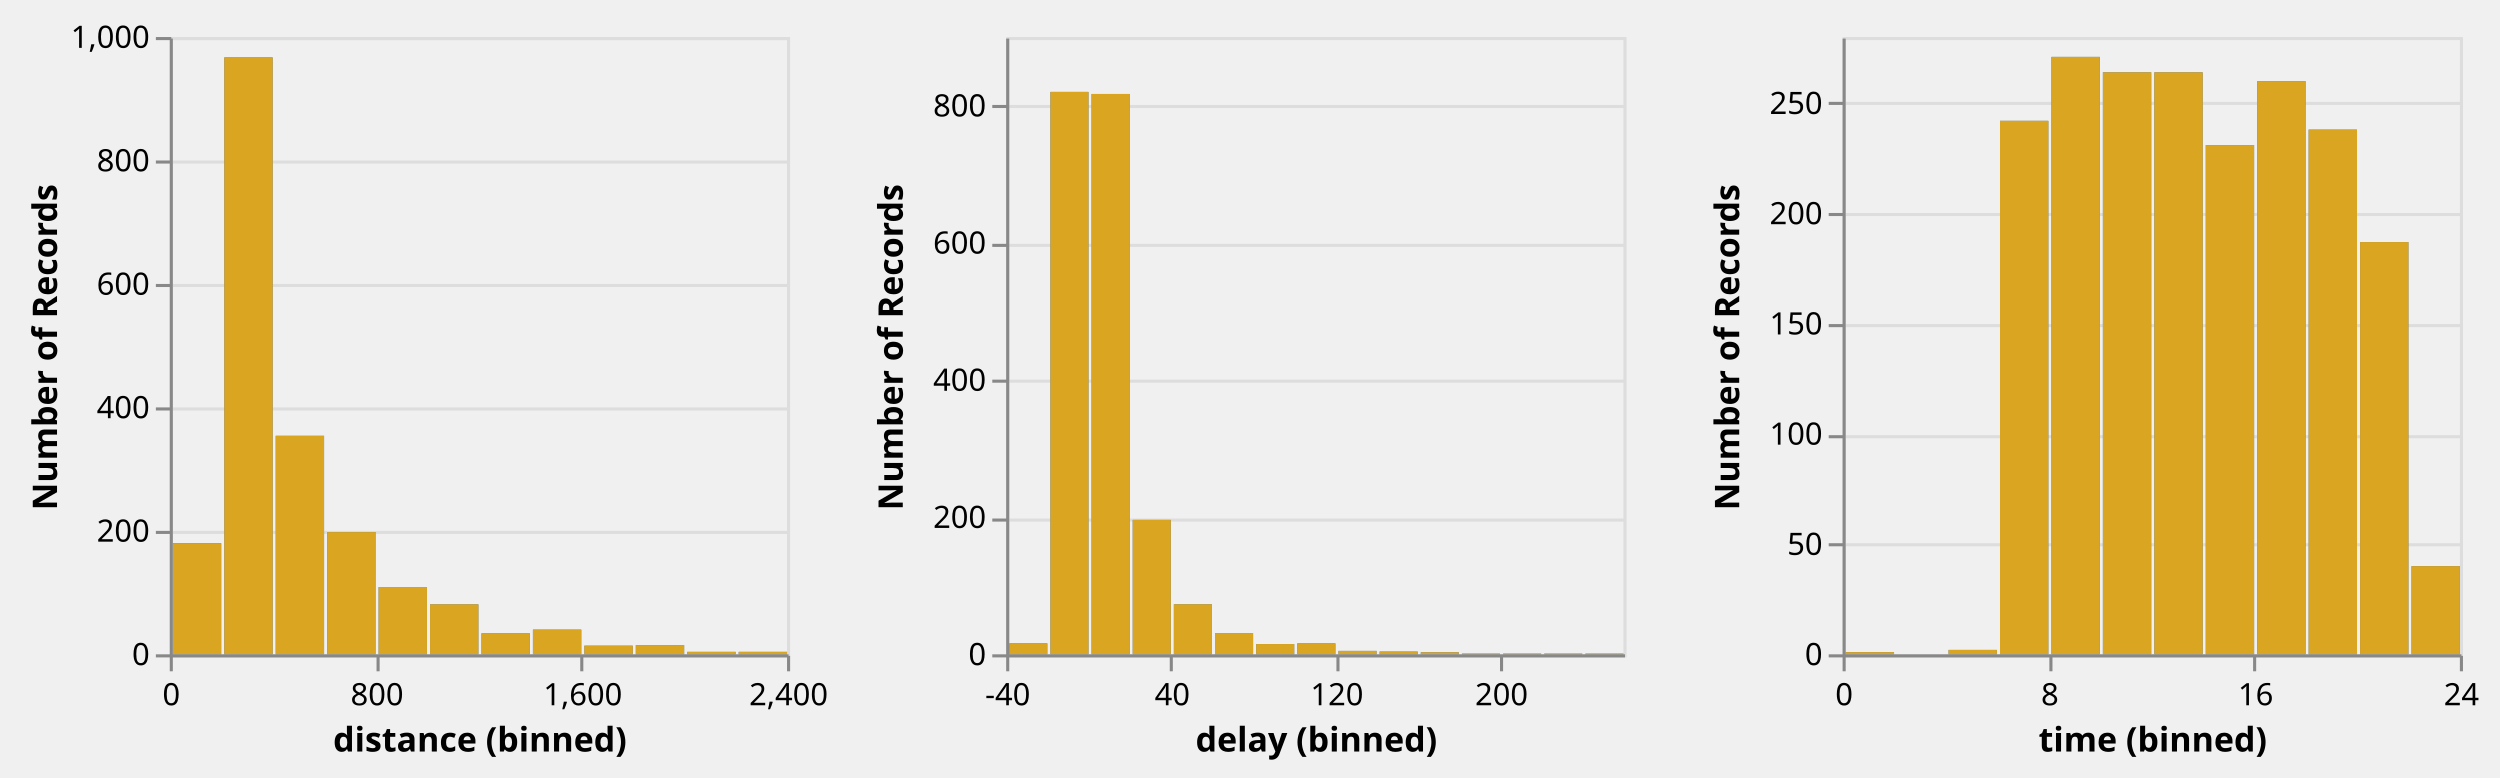
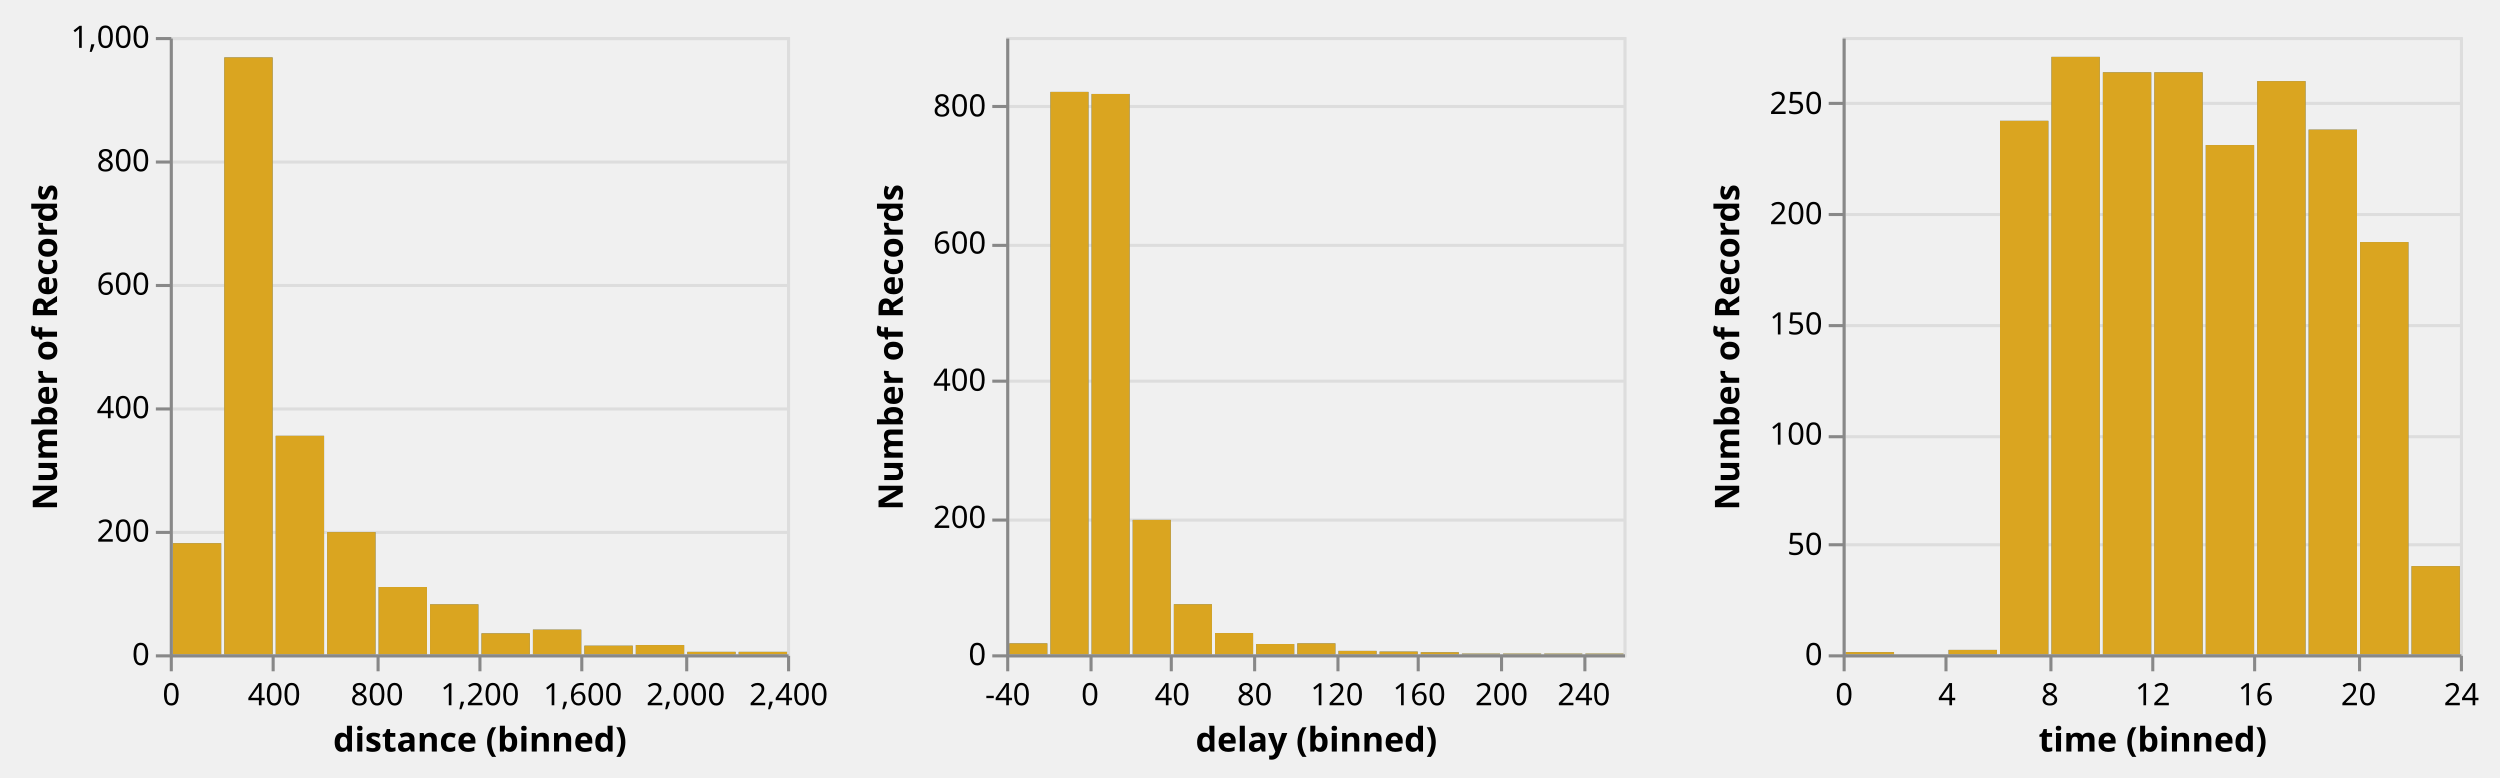
<svg xmlns="http://www.w3.org/2000/svg" class="marks" width="810" height="252" viewBox="0 0 810 252" version="1.1">
  <defs>
    <clipPath id="clip1">
      <rect x="0" y="0" width="200" height="200" />
    </clipPath>
    <clipPath id="clip2">
      <rect x="0" y="0" width="200" height="200" />
    </clipPath>
    <clipPath id="clip3">
      <rect x="0" y="0" width="200" height="200" />
    </clipPath>
    <clipPath id="clip4">
      <rect x="0" y="0" width="200" height="200" />
    </clipPath>
    <clipPath id="clip5">
      <rect x="0" y="0" width="200" height="200" />
    </clipPath>
    <clipPath id="clip6">
      <rect x="0" y="0" width="200" height="200" />
    </clipPath>
  </defs>
  <g transform="translate(55,12)">
    <g class="mark-group role-frame root">
      <g transform="translate(0,0)">
        <path class="background" d="M0,0h200v200h-200Z" style="fill: none;" />
        <g>
          <g class="mark-group role-scope child_distance_group">
            <g transform="translate(0,0)">
              <path class="background" d="M0.5,0.5h200v200h-200Z" style="fill: transparent; stroke: #ddd;" />
              <g>
                <g class="mark-group role-axis">
                  <g transform="translate(0.5,0.5)">
                    <path class="background" d="M0,0h0v0h0Z" style="pointer-events: none; fill: none;" />
                    <g>
                      <g class="mark-rule role-axis-grid" style="pointer-events: none;">
                        <line transform="translate(0,200)" x2="200" y2="0" style="fill: none; stroke: #ddd; stroke-width: 1; stroke-dasharray: ; opacity: 1;" />
                        <line transform="translate(0,160)" x2="200" y2="0" style="fill: none; stroke: #ddd; stroke-width: 1; stroke-dasharray: ; opacity: 1;" />
                        <line transform="translate(0,120)" x2="200" y2="0" style="fill: none; stroke: #ddd; stroke-width: 1; stroke-dasharray: ; opacity: 1;" />
                        <line transform="translate(0,80)" x2="200" y2="0" style="fill: none; stroke: #ddd; stroke-width: 1; stroke-dasharray: ; opacity: 1;" />
                        <line transform="translate(0,40)" x2="200" y2="0" style="fill: none; stroke: #ddd; stroke-width: 1; stroke-dasharray: ; opacity: 1;" />
                        <line transform="translate(0,0)" x2="200" y2="0" style="fill: none; stroke: #ddd; stroke-width: 1; stroke-dasharray: ; opacity: 1;" />
                      </g>
                    </g>
                  </g>
                </g>
                <g class="mark-rect role-mark brush_brush_bg" clip-path="url(#clip1)">
                  <path d="M0,0h0v0h0Z" style="fill: #333; fill-opacity: 0.125;" />
                </g>
                <g class="mark-rect role-mark child_distance_layer_0_marks">
                  <path d="M34.333,129.2h15.667v70.8h-15.667Z" style="fill: #4c78a8;" />
                  <path d="M51,160.4h15.667v39.6h-15.667Z" style="fill: #4c78a8;" />
                  <path d="M17.667,6.6h15.667v193.4h-15.667Z" style="fill: #4c78a8;" />
                  <path d="M1,164h15.667v36h-15.667Z" style="fill: #4c78a8;" />
                  <path d="M67.667,178.2h15.667v21.8h-15.667Z" style="fill: #4c78a8;" />
                  <path d="M117.667,192h15.667v8h-15.667Z" style="fill: #4c78a8;" />
                  <path d="M84.333,183.8h15.667v16.2h-15.667Z" style="fill: #4c78a8;" />
                  <path d="M167.667,199.2h15.667v0.8h-15.667Z" style="fill: #4c78a8;" />
                  <path d="M151,197h15.667v3h-15.667Z" style="fill: #4c78a8;" />
                  <path d="M134.333,197.2h15.667v2.8h-15.667Z" style="fill: #4c78a8;" />
                  <path d="M101,193.2h15.667v6.8h-15.667Z" style="fill: #4c78a8;" />
                  <path d="M184.333,199.2h15.667v0.8h-15.667Z" style="fill: #4c78a8;" />
                </g>
                <g class="mark-rect role-mark child_distance_layer_1_marks">
                  <path d="M34.333,129.2h15.667v70.8h-15.667Z" style="fill: goldenrod;" />
                  <path d="M51,160.4h15.667v39.6h-15.667Z" style="fill: goldenrod;" />
                  <path d="M17.667,6.6h15.667v193.4h-15.667Z" style="fill: goldenrod;" />
                  <path d="M1,164h15.667v36h-15.667Z" style="fill: goldenrod;" />
                  <path d="M67.667,178.2h15.667v21.8h-15.667Z" style="fill: goldenrod;" />
                  <path d="M117.667,192h15.667v8h-15.667Z" style="fill: goldenrod;" />
                  <path d="M84.333,183.8h15.667v16.2h-15.667Z" style="fill: goldenrod;" />
                  <path d="M167.667,199.2h15.667v0.8h-15.667Z" style="fill: goldenrod;" />
                  <path d="M151,197h15.667v3h-15.667Z" style="fill: goldenrod;" />
                  <path d="M134.333,197.2h15.667v2.8h-15.667Z" style="fill: goldenrod;" />
                  <path d="M101,193.2h15.667v6.8h-15.667Z" style="fill: goldenrod;" />
                  <path d="M184.333,199.2h15.667v0.8h-15.667Z" style="fill: goldenrod;" />
                </g>
                <g class="mark-rect role-mark brush_brush" clip-path="url(#clip2)">
                  <path d="M0,0h0v0h0Z" style="fill: transparent; stroke: white;" />
                </g>
                <g class="mark-group role-axis">
                  <g transform="translate(0.5,200.5)">
                    <path class="background" d="M0,0h0v0h0Z" style="pointer-events: none; fill: none;" />
                    <g>
                      <g class="mark-rule role-axis-tick" style="pointer-events: none;">
                        <line transform="translate(0,0)" x2="0" y2="5" style="fill: none; stroke: #888; stroke-width: 1; opacity: 1;" />
+                         <line transform="translate(33,0)" x2="0" y2="5" style="fill: none; stroke: #888; stroke-width: 1; opacity: 1;" />
                        <line transform="translate(67,0)" x2="0" y2="5" style="fill: none; stroke: #888; stroke-width: 1; opacity: 1;" />
+                         <line transform="translate(100,0)" x2="0" y2="5" style="fill: none; stroke: #888; stroke-width: 1; opacity: 1;" />
                        <line transform="translate(133,0)" x2="0" y2="5" style="fill: none; stroke: #888; stroke-width: 1; opacity: 1;" />
+                         <line transform="translate(167,0)" x2="0" y2="5" style="fill: none; stroke: #888; stroke-width: 1; opacity: 1;" />
                        <line transform="translate(200,0)" x2="0" y2="5" style="fill: none; stroke: #888; stroke-width: 1; opacity: 1;" />
                      </g>
                      <g class="mark-text role-axis-label" style="pointer-events: none;">
                        <text text-anchor="middle" transform="translate(0,16)" style="font: 10px sans-serif; fill: #000; opacity: 1;">0</text>
+                         <text text-anchor="middle" transform="translate(33.33333,16)" style="font: 10px sans-serif; fill: #000; opacity: 1;">400</text>
                        <text text-anchor="middle" transform="translate(66.66667,16)" style="font: 10px sans-serif; fill: #000; opacity: 1;">800</text>
+                         <text text-anchor="middle" transform="translate(100,16)" style="font: 10px sans-serif; fill: #000; opacity: 1;">1,200</text>
                        <text text-anchor="middle" transform="translate(133.3333,16)" style="font: 10px sans-serif; fill: #000; opacity: 1;">1,600</text>
+                         <text text-anchor="middle" transform="translate(166.6667,16)" style="font: 10px sans-serif; fill: #000; opacity: 1;">2,000</text>
                        <text text-anchor="middle" transform="translate(200,16)" style="font: 10px sans-serif; fill: #000; opacity: 1;">2,400</text>
                      </g>
                      <g class="mark-rule role-axis-domain" style="pointer-events: none;">
                        <line transform="translate(0,0)" x2="200" y2="0" style="fill: none; stroke: #888; stroke-width: 1; opacity: 1;" />
                      </g>
                      <g class="mark-text role-axis-title" style="pointer-events: none;">
                        <text text-anchor="middle" transform="translate(100,31)" style="font: bold 11px sans-serif; fill: #000; opacity: 1;">distance (binned)</text>
                      </g>
                    </g>
                  </g>
                </g>
                <g class="mark-group role-axis">
                  <g transform="translate(0.5,0.5)">
                    <path class="background" d="M0,0h0v0h0Z" style="pointer-events: none; fill: none;" />
                    <g>
                      <g class="mark-rule role-axis-tick" style="pointer-events: none;">
                        <line transform="translate(0,200)" x2="-5" y2="0" style="fill: none; stroke: #888; stroke-width: 1; opacity: 1;" />
                        <line transform="translate(0,160)" x2="-5" y2="0" style="fill: none; stroke: #888; stroke-width: 1; opacity: 1;" />
                        <line transform="translate(0,120)" x2="-5" y2="0" style="fill: none; stroke: #888; stroke-width: 1; opacity: 1;" />
                        <line transform="translate(0,80)" x2="-5" y2="0" style="fill: none; stroke: #888; stroke-width: 1; opacity: 1;" />
                        <line transform="translate(0,40)" x2="-5" y2="0" style="fill: none; stroke: #888; stroke-width: 1; opacity: 1;" />
                        <line transform="translate(0,0)" x2="-5" y2="0" style="fill: none; stroke: #888; stroke-width: 1; opacity: 1;" />
                      </g>
                      <g class="mark-text role-axis-label" style="pointer-events: none;">
                        <text text-anchor="end" transform="translate(-7,203)" style="font: 10px sans-serif; fill: #000; opacity: 1;">0</text>
                        <text text-anchor="end" transform="translate(-7,163)" style="font: 10px sans-serif; fill: #000; opacity: 1;">200</text>
                        <text text-anchor="end" transform="translate(-7,123)" style="font: 10px sans-serif; fill: #000; opacity: 1;">400</text>
                        <text text-anchor="end" transform="translate(-7,83)" style="font: 10px sans-serif; fill: #000; opacity: 1;">600</text>
                        <text text-anchor="end" transform="translate(-7,43)" style="font: 10px sans-serif; fill: #000; opacity: 1;">800</text>
                        <text text-anchor="end" transform="translate(-7,3)" style="font: 10px sans-serif; fill: #000; opacity: 1;">1,000</text>
                      </g>
                      <g class="mark-rule role-axis-domain" style="pointer-events: none;">
                        <line transform="translate(0,200)" x2="0" y2="-200" style="fill: none; stroke: #888; stroke-width: 1; opacity: 1;" />
                      </g>
                      <g class="mark-text role-axis-title" style="pointer-events: none;">
                        <text text-anchor="middle" transform="translate(-35.02441,100) rotate(-90) translate(0,-2)" style="font: bold 11px sans-serif; fill: #000; opacity: 1;">Number of Records</text>
                      </g>
                    </g>
                  </g>
                </g>
              </g>
            </g>
          </g>
          <g class="mark-group role-scope child_delay_group">
            <g transform="translate(271,0)">
              <path class="background" d="M0.5,0.5h200v200h-200Z" style="fill: transparent; stroke: #ddd;" />
              <g>
                <g class="mark-group role-axis">
                  <g transform="translate(0.5,0.5)">
                    <path class="background" d="M0,0h0v0h0Z" style="pointer-events: none; fill: none;" />
                    <g>
                      <g class="mark-rule role-axis-grid" style="pointer-events: none;">
                        <line transform="translate(0,200)" x2="200" y2="0" style="fill: none; stroke: #ddd; stroke-width: 1; stroke-dasharray: ; opacity: 1;" />
                        <line transform="translate(0,156)" x2="200" y2="0" style="fill: none; stroke: #ddd; stroke-width: 1; stroke-dasharray: ; opacity: 1;" />
                        <line transform="translate(0,111)" x2="200" y2="0" style="fill: none; stroke: #ddd; stroke-width: 1; stroke-dasharray: ; opacity: 1;" />
                        <line transform="translate(0,67)" x2="200" y2="0" style="fill: none; stroke: #ddd; stroke-width: 1; stroke-dasharray: ; opacity: 1;" />
                        <line transform="translate(0,22)" x2="200" y2="0" style="fill: none; stroke: #ddd; stroke-width: 1; stroke-dasharray: ; opacity: 1;" />
                      </g>
                    </g>
                  </g>
                </g>
                <g class="mark-rect role-mark brush_brush_bg" clip-path="url(#clip3)">
                  <path d="M0,0h0v0h0Z" style="fill: #333; fill-opacity: 0.125;" />
                </g>
                <g class="mark-rect role-mark child_delay_layer_0_marks">
                  <path d="M27.667,18.444h12.333v181.556h-12.333Z" style="fill: #4c78a8;" />
                  <path d="M14.333,17.778h12.333v182.222h-12.333Z" style="fill: #4c78a8;" />
                  <path d="M54.333,183.778h12.333v16.222h-12.333Z" style="fill: #4c78a8;" />
                  <path d="M41,156.444h12.333v43.556h-12.333Z" style="fill: #4c78a8;" />
                  <path d="M134.333,199.333h12.333v0.667h-12.333Z" style="fill: #4c78a8;" />
                  <path d="M94.333,196.444h12.333v3.556h-12.333Z" style="fill: #4c78a8;" />
                  <path d="M67.667,193.111h12.333v6.889h-12.333Z" style="fill: #4c78a8;" />
                  <path d="M1,196.444h12.333v3.556h-12.333Z" style="fill: #4c78a8;" />
                  <path d="M81,196.667h12.333v3.333h-12.333Z" style="fill: #4c78a8;" />
                  <path d="M147.667,199.778h12.333v0.222h-12.333Z" style="fill: #4c78a8;" />
                  <path d="M121,199.111h12.333v0.889h-12.333Z" style="fill: #4c78a8;" />
                  <path d="M187.667,199.778h12.333v0.222h-12.333Z" style="fill: #4c78a8;" />
                  <path d="M107.667,198.889h12.333v1.111h-12.333Z" style="fill: #4c78a8;" />
                  <path d="M161,199.778h12.333v0.222h-12.333Z" style="fill: #4c78a8;" />
                  <path d="M174.333,199.778h12.333v0.222h-12.333Z" style="fill: #4c78a8;" />
                </g>
                <g class="mark-rect role-mark child_delay_layer_1_marks">
                  <path d="M27.667,18.444h12.333v181.556h-12.333Z" style="fill: goldenrod;" />
                  <path d="M14.333,17.778h12.333v182.222h-12.333Z" style="fill: goldenrod;" />
                  <path d="M54.333,183.778h12.333v16.222h-12.333Z" style="fill: goldenrod;" />
                  <path d="M41,156.444h12.333v43.556h-12.333Z" style="fill: goldenrod;" />
                  <path d="M134.333,199.333h12.333v0.667h-12.333Z" style="fill: goldenrod;" />
                  <path d="M94.333,196.444h12.333v3.556h-12.333Z" style="fill: goldenrod;" />
                  <path d="M67.667,193.111h12.333v6.889h-12.333Z" style="fill: goldenrod;" />
                  <path d="M1,196.444h12.333v3.556h-12.333Z" style="fill: goldenrod;" />
                  <path d="M81,196.667h12.333v3.333h-12.333Z" style="fill: goldenrod;" />
                  <path d="M147.667,199.778h12.333v0.222h-12.333Z" style="fill: goldenrod;" />
                  <path d="M121,199.111h12.333v0.889h-12.333Z" style="fill: goldenrod;" />
                  <path d="M187.667,199.778h12.333v0.222h-12.333Z" style="fill: goldenrod;" />
                  <path d="M107.667,198.889h12.333v1.111h-12.333Z" style="fill: goldenrod;" />
                  <path d="M161,199.778h12.333v0.222h-12.333Z" style="fill: goldenrod;" />
                  <path d="M174.333,199.778h12.333v0.222h-12.333Z" style="fill: goldenrod;" />
                </g>
                <g class="mark-rect role-mark brush_brush" clip-path="url(#clip4)">
                  <path d="M0,0h0v0h0Z" style="fill: transparent; stroke: white;" />
                </g>
                <g class="mark-group role-axis">
                  <g transform="translate(0.5,200.5)">
                    <path class="background" d="M0,0h0v0h0Z" style="pointer-events: none; fill: none;" />
                    <g>
                      <g class="mark-rule role-axis-tick" style="pointer-events: none;">
                        <line transform="translate(0,0)" x2="0" y2="5" style="fill: none; stroke: #888; stroke-width: 1; opacity: 1;" />
+                         <line transform="translate(27,0)" x2="0" y2="5" style="fill: none; stroke: #888; stroke-width: 1; opacity: 1;" />
                        <line transform="translate(53,0)" x2="0" y2="5" style="fill: none; stroke: #888; stroke-width: 1; opacity: 1;" />
+                         <line transform="translate(80,0)" x2="0" y2="5" style="fill: none; stroke: #888; stroke-width: 1; opacity: 1;" />
                        <line transform="translate(107,0)" x2="0" y2="5" style="fill: none; stroke: #888; stroke-width: 1; opacity: 1;" />
+                         <line transform="translate(133,0)" x2="0" y2="5" style="fill: none; stroke: #888; stroke-width: 1; opacity: 1;" />
                        <line transform="translate(160,0)" x2="0" y2="5" style="fill: none; stroke: #888; stroke-width: 1; opacity: 1;" />
+                         <line transform="translate(187,0)" x2="0" y2="5" style="fill: none; stroke: #888; stroke-width: 1; opacity: 1;" />
                      </g>
                      <g class="mark-text role-axis-label" style="pointer-events: none;">
                        <text text-anchor="middle" transform="translate(0,16)" style="font: 10px sans-serif; fill: #000; opacity: 1;">-40</text>
+                         <text text-anchor="middle" transform="translate(26.66667,16)" style="font: 10px sans-serif; fill: #000; opacity: 1;">0</text>
                        <text text-anchor="middle" transform="translate(53.33333,16)" style="font: 10px sans-serif; fill: #000; opacity: 1;">40</text>
+                         <text text-anchor="middle" transform="translate(80,16)" style="font: 10px sans-serif; fill: #000; opacity: 1;">80</text>
                        <text text-anchor="middle" transform="translate(106.6667,16)" style="font: 10px sans-serif; fill: #000; opacity: 1;">120</text>
+                         <text text-anchor="middle" transform="translate(133.3333,16)" style="font: 10px sans-serif; fill: #000; opacity: 1;">160</text>
                        <text text-anchor="middle" transform="translate(160,16)" style="font: 10px sans-serif; fill: #000; opacity: 1;">200</text>
+                         <text text-anchor="middle" transform="translate(186.6667,16)" style="font: 10px sans-serif; fill: #000; opacity: 1;">240</text>
                      </g>
                      <g class="mark-rule role-axis-domain" style="pointer-events: none;">
                        <line transform="translate(0,0)" x2="200" y2="0" style="fill: none; stroke: #888; stroke-width: 1; opacity: 1;" />
                      </g>
                      <g class="mark-text role-axis-title" style="pointer-events: none;">
                        <text text-anchor="middle" transform="translate(100,31)" style="font: bold 11px sans-serif; fill: #000; opacity: 1;">delay (binned)</text>
                      </g>
                    </g>
                  </g>
                </g>
                <g class="mark-group role-axis">
                  <g transform="translate(0.5,0.5)">
                    <path class="background" d="M0,0h0v0h0Z" style="pointer-events: none; fill: none;" />
                    <g>
                      <g class="mark-rule role-axis-tick" style="pointer-events: none;">
                        <line transform="translate(0,200)" x2="-5" y2="0" style="fill: none; stroke: #888; stroke-width: 1; opacity: 1;" />
                        <line transform="translate(0,156)" x2="-5" y2="0" style="fill: none; stroke: #888; stroke-width: 1; opacity: 1;" />
                        <line transform="translate(0,111)" x2="-5" y2="0" style="fill: none; stroke: #888; stroke-width: 1; opacity: 1;" />
                        <line transform="translate(0,67)" x2="-5" y2="0" style="fill: none; stroke: #888; stroke-width: 1; opacity: 1;" />
                        <line transform="translate(0,22)" x2="-5" y2="0" style="fill: none; stroke: #888; stroke-width: 1; opacity: 1;" />
                      </g>
                      <g class="mark-text role-axis-label" style="pointer-events: none;">
                        <text text-anchor="end" transform="translate(-7,203)" style="font: 10px sans-serif; fill: #000; opacity: 1;">0</text>
                        <text text-anchor="end" transform="translate(-7,158.5556)" style="font: 10px sans-serif; fill: #000; opacity: 1;">200</text>
                        <text text-anchor="end" transform="translate(-7,114.1111)" style="font: 10px sans-serif; fill: #000; opacity: 1;">400</text>
                        <text text-anchor="end" transform="translate(-7,69.66667)" style="font: 10px sans-serif; fill: #000; opacity: 1;">600</text>
                        <text text-anchor="end" transform="translate(-7,25.22222)" style="font: 10px sans-serif; fill: #000; opacity: 1;">800</text>
                      </g>
                      <g class="mark-rule role-axis-domain" style="pointer-events: none;">
                        <line transform="translate(0,200)" x2="0" y2="-200" style="fill: none; stroke: #888; stroke-width: 1; opacity: 1;" />
                      </g>
                      <g class="mark-text role-axis-title" style="pointer-events: none;">
                        <text text-anchor="middle" transform="translate(-32,100) rotate(-90) translate(0,-2)" style="font: bold 11px sans-serif; fill: #000; opacity: 1;">Number of Records</text>
                      </g>
                    </g>
                  </g>
                </g>
              </g>
            </g>
          </g>
          <g class="mark-group role-scope child_time_group">
            <g transform="translate(542,0)">
              <path class="background" d="M0.5,0.5h200v200h-200Z" style="fill: transparent; stroke: #ddd;" />
              <g>
                <g class="mark-group role-axis">
                  <g transform="translate(0.5,0.5)">
                    <path class="background" d="M0,0h0v0h0Z" style="pointer-events: none; fill: none;" />
                    <g>
                      <g class="mark-rule role-axis-grid" style="pointer-events: none;">
                        <line transform="translate(0,200)" x2="200" y2="0" style="fill: none; stroke: #ddd; stroke-width: 1; stroke-dasharray: ; opacity: 1;" />
                        <line transform="translate(0,164)" x2="200" y2="0" style="fill: none; stroke: #ddd; stroke-width: 1; stroke-dasharray: ; opacity: 1;" />
                        <line transform="translate(0,129)" x2="200" y2="0" style="fill: none; stroke: #ddd; stroke-width: 1; stroke-dasharray: ; opacity: 1;" />
                        <line transform="translate(0,93)" x2="200" y2="0" style="fill: none; stroke: #ddd; stroke-width: 1; stroke-dasharray: ; opacity: 1;" />
                        <line transform="translate(0,57)" x2="200" y2="0" style="fill: none; stroke: #ddd; stroke-width: 1; stroke-dasharray: ; opacity: 1;" />
                        <line transform="translate(0,21)" x2="200" y2="0" style="fill: none; stroke: #ddd; stroke-width: 1; stroke-dasharray: ; opacity: 1;" />
                      </g>
                    </g>
                  </g>
                </g>
                <g class="mark-rect role-mark brush_brush_bg" clip-path="url(#clip5)">
                  <path d="M0,0h0v0h0Z" style="fill: #333; fill-opacity: 0.125;" />
                </g>
                <g class="mark-rect role-mark child_time_layer_0_marks">
                  <path d="M167.667,66.429h15.667v133.571h-15.667Z" style="fill: #4c78a8;" />
                  <path d="M117.667,35h15.667v165h-15.667Z" style="fill: #4c78a8;" />
                  <path d="M101,11.429h15.667v188.571h-15.667Z" style="fill: #4c78a8;" />
                  <path d="M67.667,6.429h15.667v193.571h-15.667Z" style="fill: #4c78a8;" />
                  <path d="M51,27.143h15.667v172.857h-15.667Z" style="fill: #4c78a8;" />
                  <path d="M84.333,11.429h15.667v188.571h-15.667Z" style="fill: #4c78a8;" />
                  <path d="M151,30h15.667v170h-15.667Z" style="fill: #4c78a8;" />
                  <path d="M134.333,14.286h15.667v185.714h-15.667Z" style="fill: #4c78a8;" />
                  <path d="M184.333,171.429h15.667v28.571h-15.667Z" style="fill: #4c78a8;" />
                  <path d="M34.333,198.571h15.667v1.429h-15.667Z" style="fill: #4c78a8;" />
                  <path d="M1,199.286h15.667v0.714h-15.667Z" style="fill: #4c78a8;" />
                </g>
                <g class="mark-rect role-mark child_time_layer_1_marks">
                  <path d="M167.667,66.429h15.667v133.571h-15.667Z" style="fill: goldenrod;" />
                  <path d="M117.667,35h15.667v165h-15.667Z" style="fill: goldenrod;" />
                  <path d="M101,11.429h15.667v188.571h-15.667Z" style="fill: goldenrod;" />
                  <path d="M67.667,6.429h15.667v193.571h-15.667Z" style="fill: goldenrod;" />
                  <path d="M51,27.143h15.667v172.857h-15.667Z" style="fill: goldenrod;" />
                  <path d="M84.333,11.429h15.667v188.571h-15.667Z" style="fill: goldenrod;" />
                  <path d="M151,30h15.667v170h-15.667Z" style="fill: goldenrod;" />
                  <path d="M134.333,14.286h15.667v185.714h-15.667Z" style="fill: goldenrod;" />
                  <path d="M184.333,171.429h15.667v28.571h-15.667Z" style="fill: goldenrod;" />
                  <path d="M34.333,198.571h15.667v1.429h-15.667Z" style="fill: goldenrod;" />
                  <path d="M1,199.286h15.667v0.714h-15.667Z" style="fill: goldenrod;" />
                </g>
                <g class="mark-rect role-mark brush_brush" clip-path="url(#clip6)">
                  <path d="M0,0h0v0h0Z" style="fill: transparent; stroke: white;" />
                </g>
                <g class="mark-group role-axis">
                  <g transform="translate(0.5,200.5)">
                    <path class="background" d="M0,0h0v0h0Z" style="pointer-events: none; fill: none;" />
                    <g>
                      <g class="mark-rule role-axis-tick" style="pointer-events: none;">
                        <line transform="translate(0,0)" x2="0" y2="5" style="fill: none; stroke: #888; stroke-width: 1; opacity: 1;" />
+                         <line transform="translate(33,0)" x2="0" y2="5" style="fill: none; stroke: #888; stroke-width: 1; opacity: 1;" />
                        <line transform="translate(67,0)" x2="0" y2="5" style="fill: none; stroke: #888; stroke-width: 1; opacity: 1;" />
+                         <line transform="translate(100,0)" x2="0" y2="5" style="fill: none; stroke: #888; stroke-width: 1; opacity: 1;" />
                        <line transform="translate(133,0)" x2="0" y2="5" style="fill: none; stroke: #888; stroke-width: 1; opacity: 1;" />
+                         <line transform="translate(167,0)" x2="0" y2="5" style="fill: none; stroke: #888; stroke-width: 1; opacity: 1;" />
                        <line transform="translate(200,0)" x2="0" y2="5" style="fill: none; stroke: #888; stroke-width: 1; opacity: 1;" />
                      </g>
                      <g class="mark-text role-axis-label" style="pointer-events: none;">
                        <text text-anchor="middle" transform="translate(0,16)" style="font: 10px sans-serif; fill: #000; opacity: 1;">0</text>
+                         <text text-anchor="middle" transform="translate(33.33333,16)" style="font: 10px sans-serif; fill: #000; opacity: 1;">4</text>
                        <text text-anchor="middle" transform="translate(66.66667,16)" style="font: 10px sans-serif; fill: #000; opacity: 1;">8</text>
+                         <text text-anchor="middle" transform="translate(100,16)" style="font: 10px sans-serif; fill: #000; opacity: 1;">12</text>
                        <text text-anchor="middle" transform="translate(133.3333,16)" style="font: 10px sans-serif; fill: #000; opacity: 1;">16</text>
+                         <text text-anchor="middle" transform="translate(166.6667,16)" style="font: 10px sans-serif; fill: #000; opacity: 1;">20</text>
                        <text text-anchor="middle" transform="translate(200,16)" style="font: 10px sans-serif; fill: #000; opacity: 1;">24</text>
                      </g>
                      <g class="mark-rule role-axis-domain" style="pointer-events: none;">
                        <line transform="translate(0,0)" x2="200" y2="0" style="fill: none; stroke: #888; stroke-width: 1; opacity: 1;" />
                      </g>
                      <g class="mark-text role-axis-title" style="pointer-events: none;">
                        <text text-anchor="middle" transform="translate(100,31)" style="font: bold 11px sans-serif; fill: #000; opacity: 1;">time (binned)</text>
                      </g>
                    </g>
                  </g>
                </g>
                <g class="mark-group role-axis">
                  <g transform="translate(0.5,0.5)">
                    <path class="background" d="M0,0h0v0h0Z" style="pointer-events: none; fill: none;" />
                    <g>
                      <g class="mark-rule role-axis-tick" style="pointer-events: none;">
                        <line transform="translate(0,200)" x2="-5" y2="0" style="fill: none; stroke: #888; stroke-width: 1; opacity: 1;" />
                        <line transform="translate(0,164)" x2="-5" y2="0" style="fill: none; stroke: #888; stroke-width: 1; opacity: 1;" />
                        <line transform="translate(0,129)" x2="-5" y2="0" style="fill: none; stroke: #888; stroke-width: 1; opacity: 1;" />
                        <line transform="translate(0,93)" x2="-5" y2="0" style="fill: none; stroke: #888; stroke-width: 1; opacity: 1;" />
                        <line transform="translate(0,57)" x2="-5" y2="0" style="fill: none; stroke: #888; stroke-width: 1; opacity: 1;" />
                        <line transform="translate(0,21)" x2="-5" y2="0" style="fill: none; stroke: #888; stroke-width: 1; opacity: 1;" />
                      </g>
                      <g class="mark-text role-axis-label" style="pointer-events: none;">
                        <text text-anchor="end" transform="translate(-7,203)" style="font: 10px sans-serif; fill: #000; opacity: 1;">0</text>
                        <text text-anchor="end" transform="translate(-7,167.2857)" style="font: 10px sans-serif; fill: #000; opacity: 1;">50</text>
                        <text text-anchor="end" transform="translate(-7,131.5714)" style="font: 10px sans-serif; fill: #000; opacity: 1;">100</text>
                        <text text-anchor="end" transform="translate(-7,95.85714)" style="font: 10px sans-serif; fill: #000; opacity: 1;">150</text>
                        <text text-anchor="end" transform="translate(-7,60.14286)" style="font: 10px sans-serif; fill: #000; opacity: 1;">200</text>
                        <text text-anchor="end" transform="translate(-7,24.42857)" style="font: 10px sans-serif; fill: #000; opacity: 1;">250</text>
                      </g>
                      <g class="mark-rule role-axis-domain" style="pointer-events: none;">
                        <line transform="translate(0,200)" x2="0" y2="-200" style="fill: none; stroke: #888; stroke-width: 1; opacity: 1;" />
                      </g>
                      <g class="mark-text role-axis-title" style="pointer-events: none;">
                        <text text-anchor="middle" transform="translate(-32,100) rotate(-90) translate(0,-2)" style="font: bold 11px sans-serif; fill: #000; opacity: 1;">Number of Records</text>
                      </g>
                    </g>
                  </g>
                </g>
              </g>
            </g>
          </g>
        </g>
      </g>
    </g>
  </g>
</svg>
